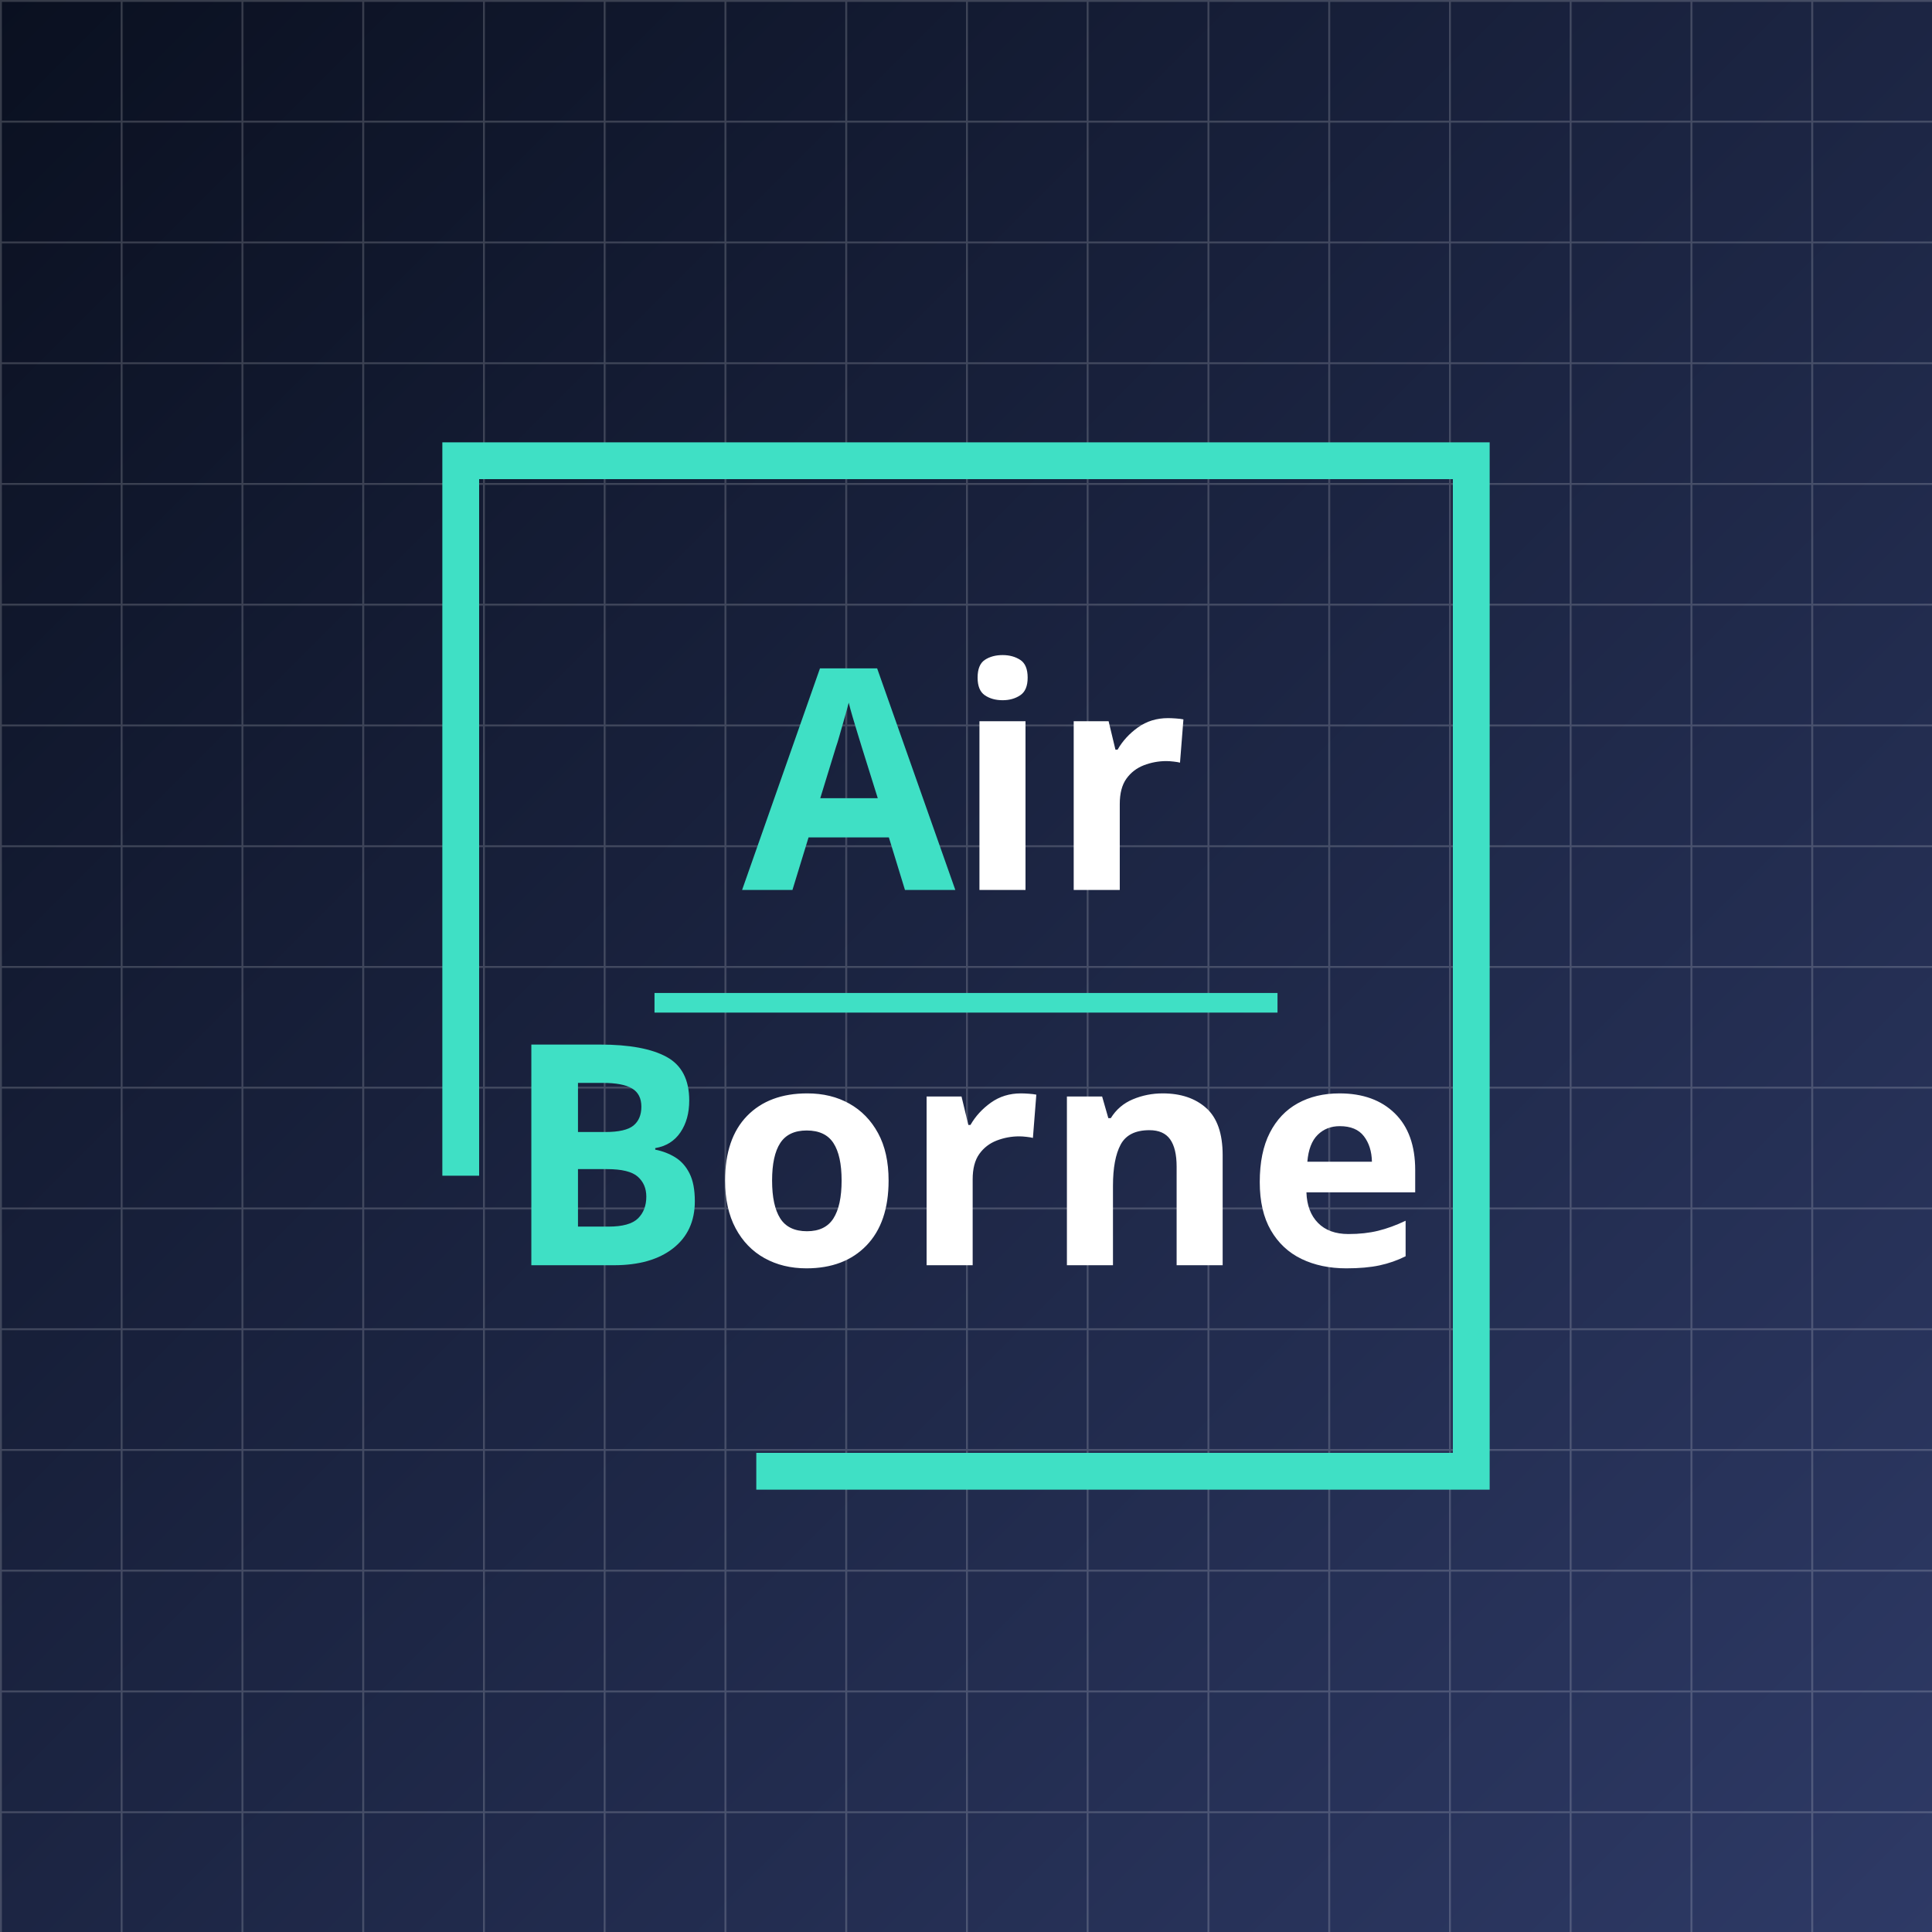
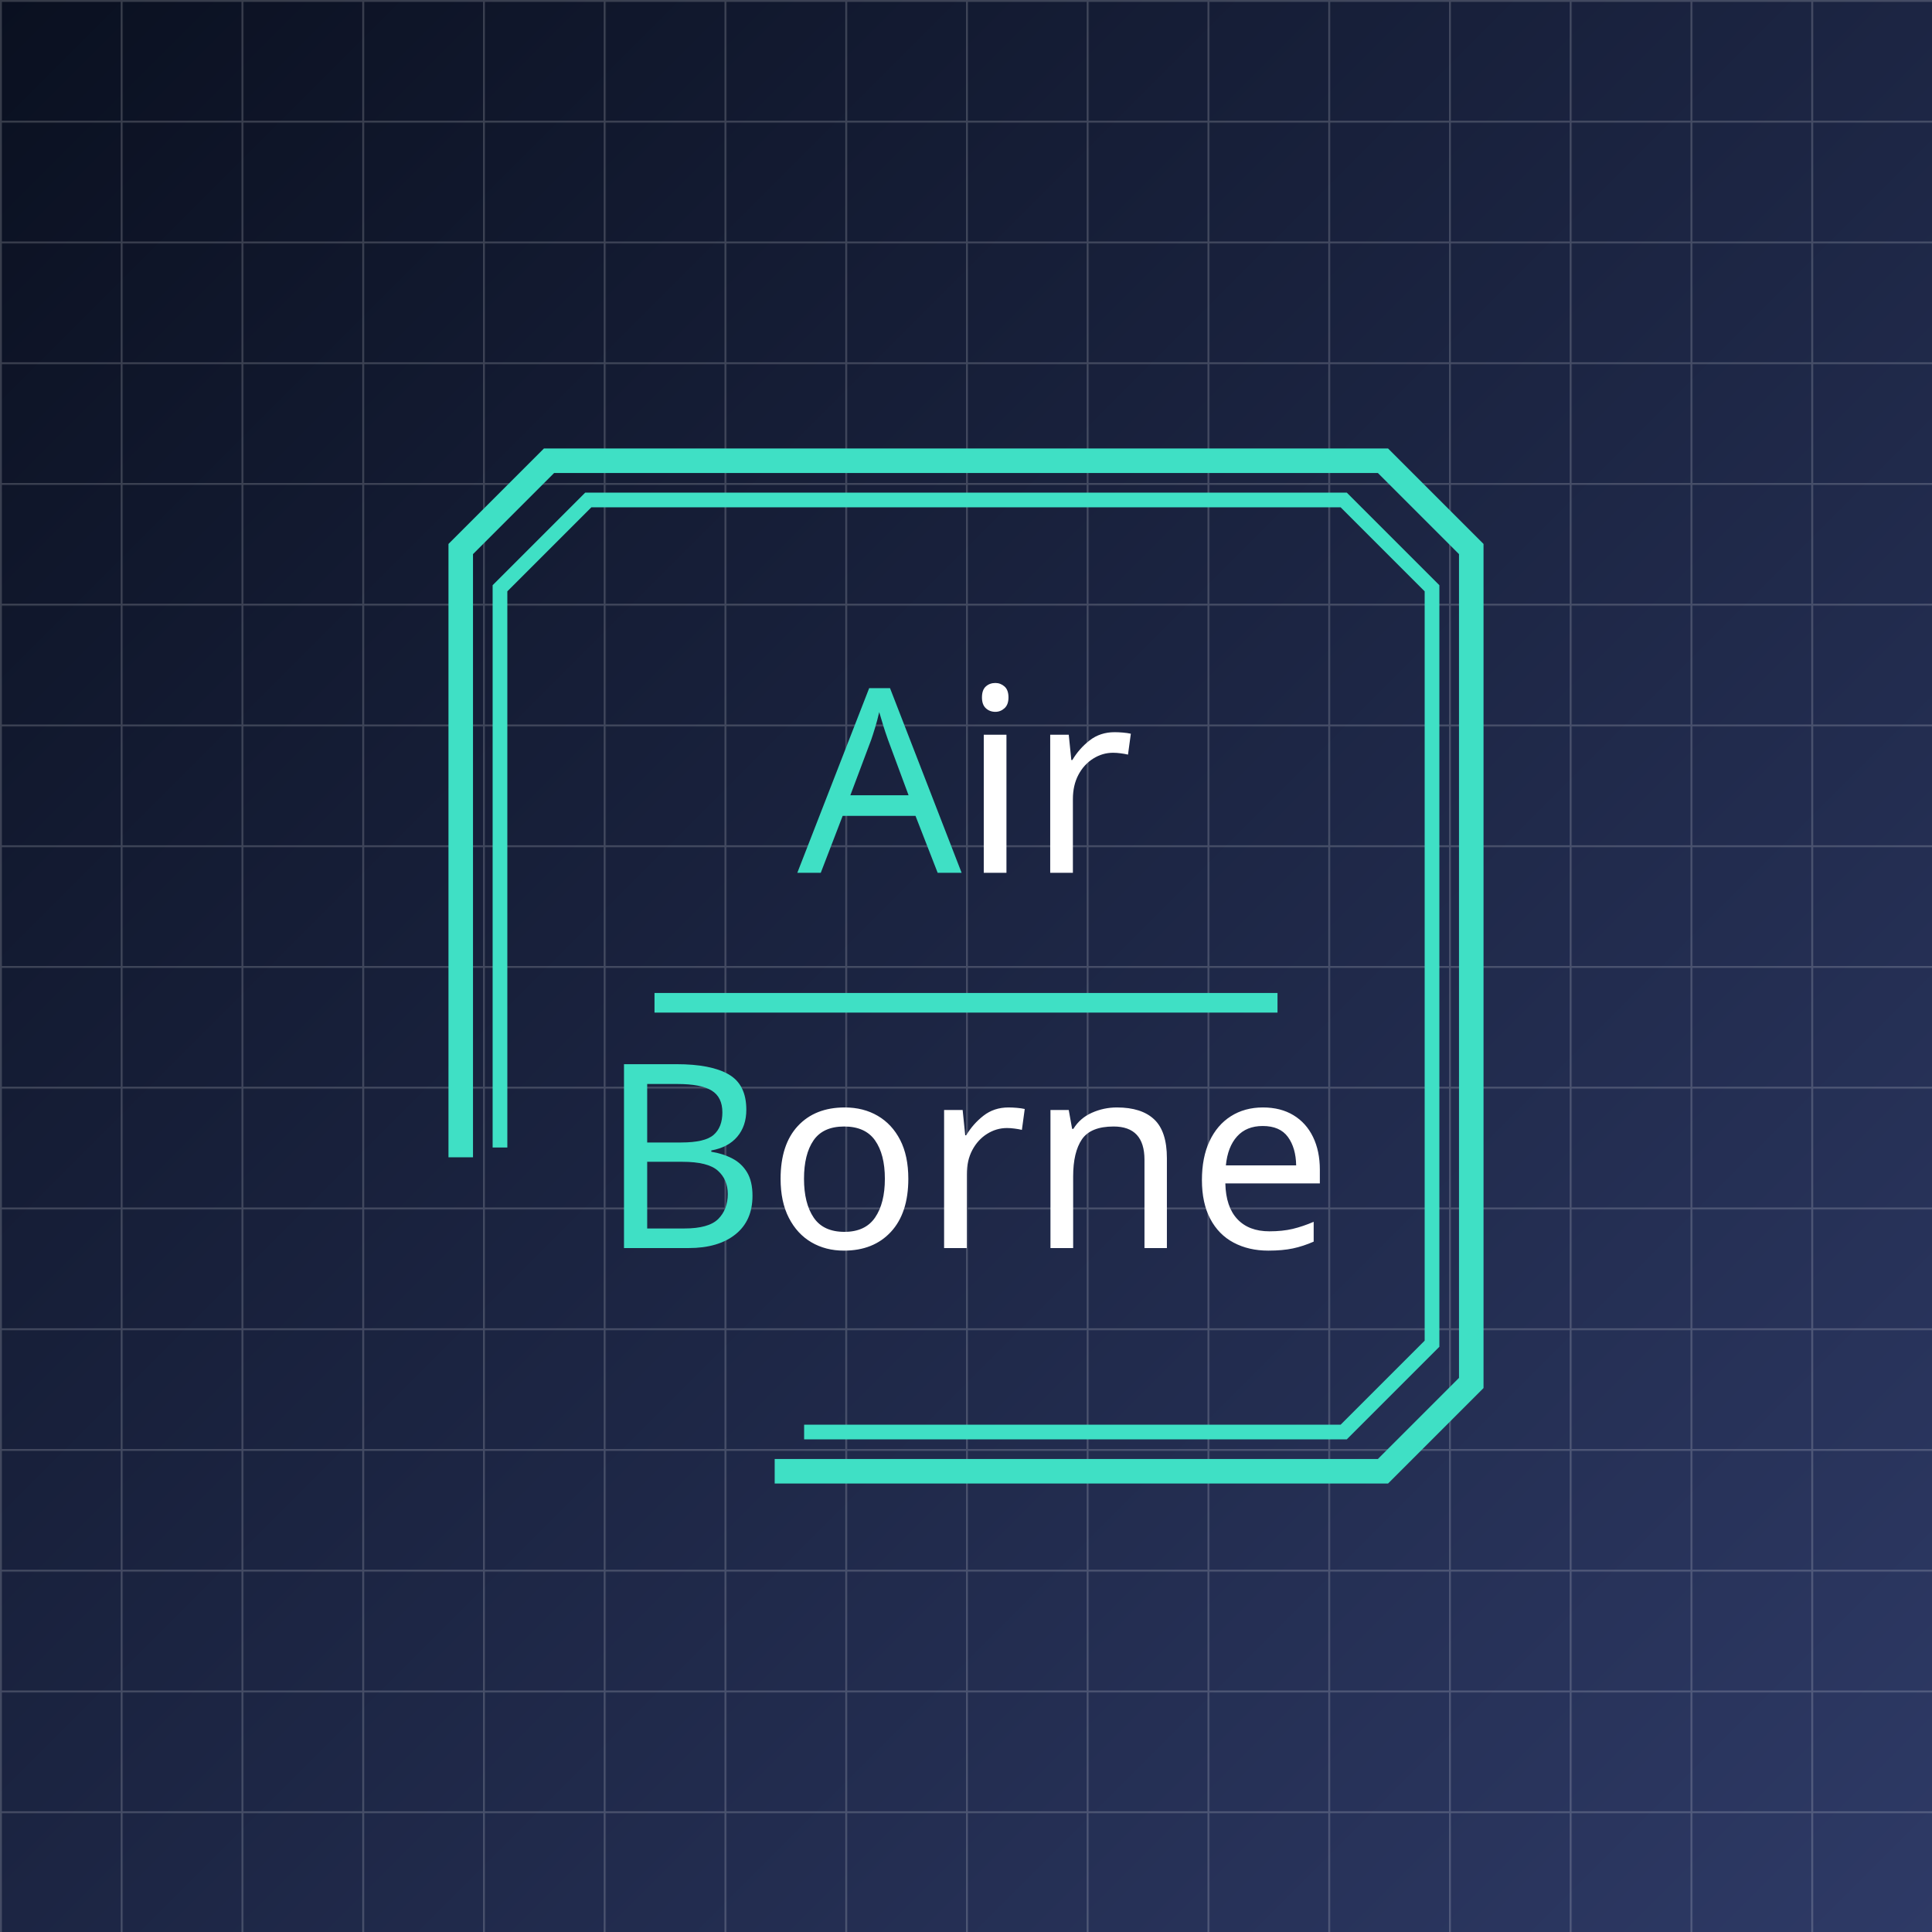
<svg xmlns="http://www.w3.org/2000/svg" width="512" height="512" viewBox="0 0 512 512">
  <defs>
    <linearGradient id="bg" x1="0" y1="0" x2="1" y2="1">
      <stop offset="0%" stop-color="#0a1020" />
      <stop offset="100%" stop-color="#2e3a66" />
    </linearGradient>
    <pattern id="grid" width="32" height="32" patternUnits="userSpaceOnUse">
      <path d="M 32 0 L 0 0 0 32" fill="none" stroke="rgba(255,255,255,0.18)" stroke-width="1" />
    </pattern>
  </defs>
  <rect width="512" height="512" fill="url(#bg)" />
  <rect width="512" height="512" fill="url(#grid)" />
  <g transform="translate(256 256) scale(0.65) translate(-256 -256)">
-     <polyline points="50,334 50,50 462,50 462,462 178,462" fill="none" stroke="#3FE0C5" stroke-width="15" stroke-linecap="square" stroke-linejoin="miter" />
-     <g font-family="Tourney" font-weight="900" text-anchor="middle" fill="#ffffff">
-       <text x="256" y="225" font-size="126">
+     <polyline points="50,334 50,86 86,50 426,50 462,86 462,426 426,462 178,462" fill="none" stroke="#3FE0C5" stroke-width="10" stroke-linejoin="miter" />
+     <polyline points="66,330 66,102 102,66 410,66 446,102 446,410 410,446 190,446" fill="none" stroke="#3FE0C5" stroke-width="6" stroke-linejoin="miter" />
+     <g font-family="Tourney" font-weight="500" text-anchor="middle" fill="#ffffff">
+       <text x="256" y="218" font-size="105">
        <tspan fill="#3FE0C5">A</tspan>ir</text>
      <line x1="133" y1="271" x2="379" y2="271" stroke="#3FE0C5" stroke-width="8" stroke-linecap="square" />
-       <text x="256" y="378" font-size="126">
+       <text x="256" y="371" font-size="105">
        <tspan fill="#3FE0C5">B</tspan>orne</text>
    </g>
  </g>
</svg>
